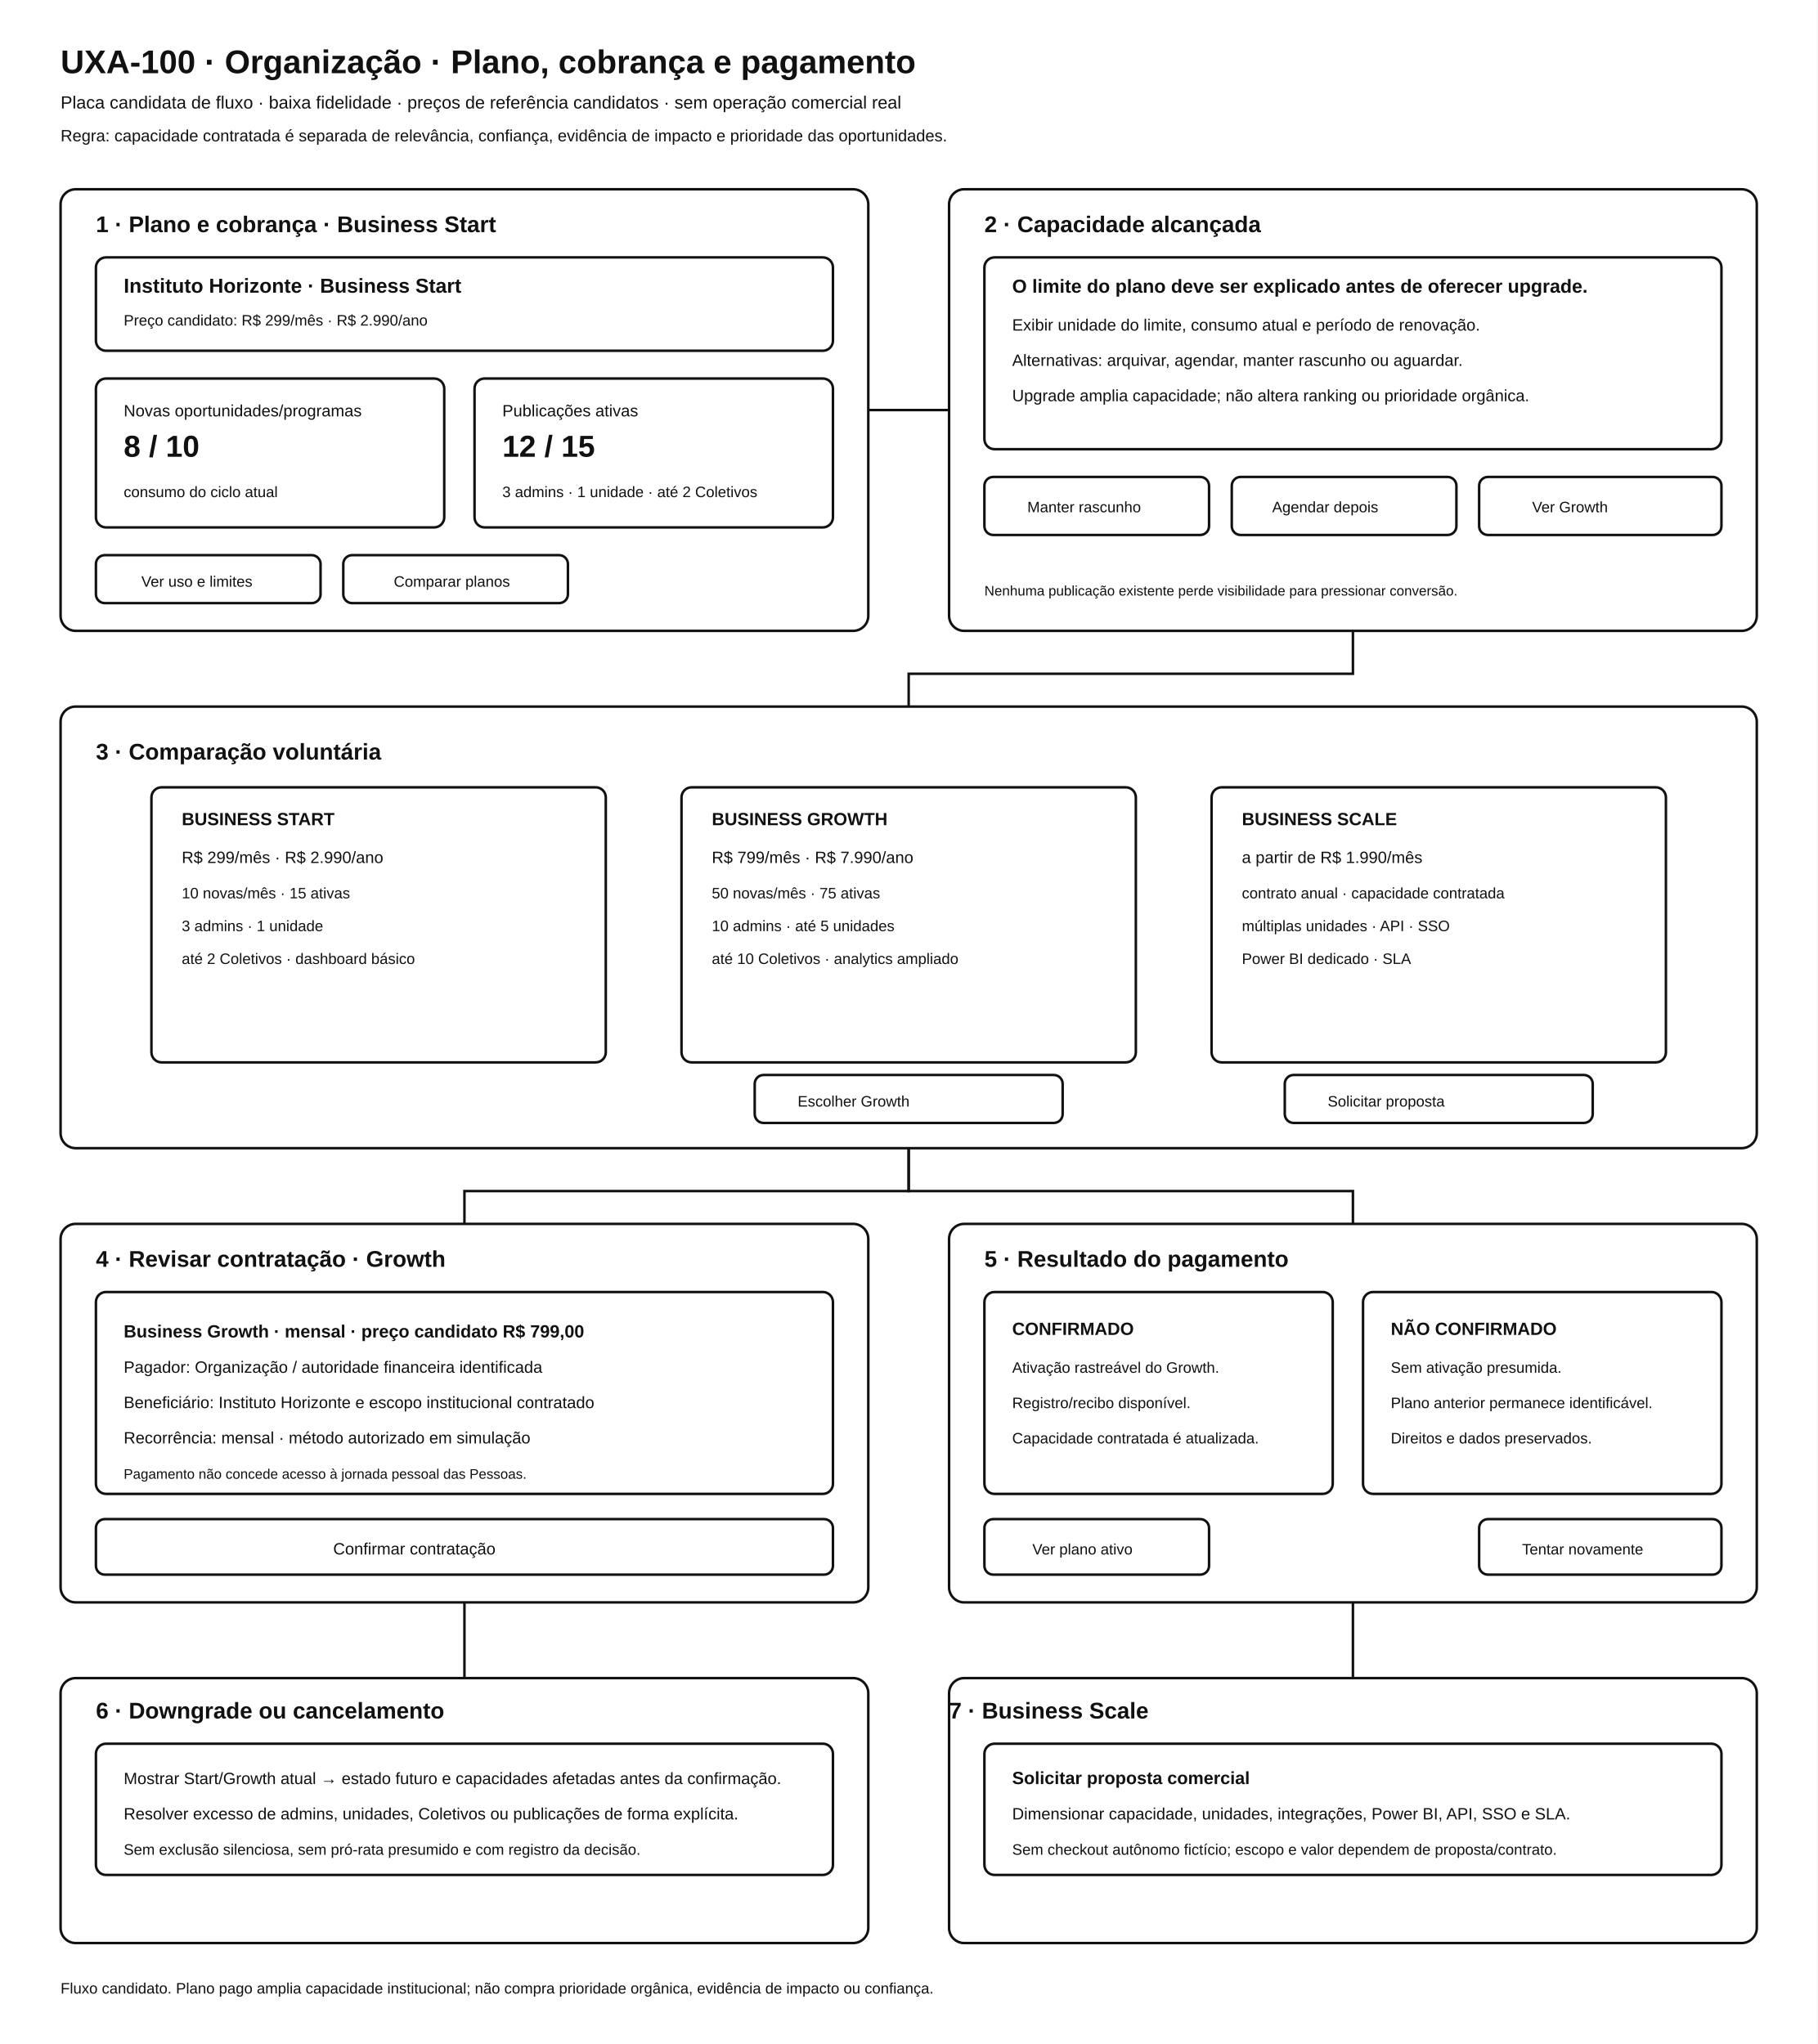
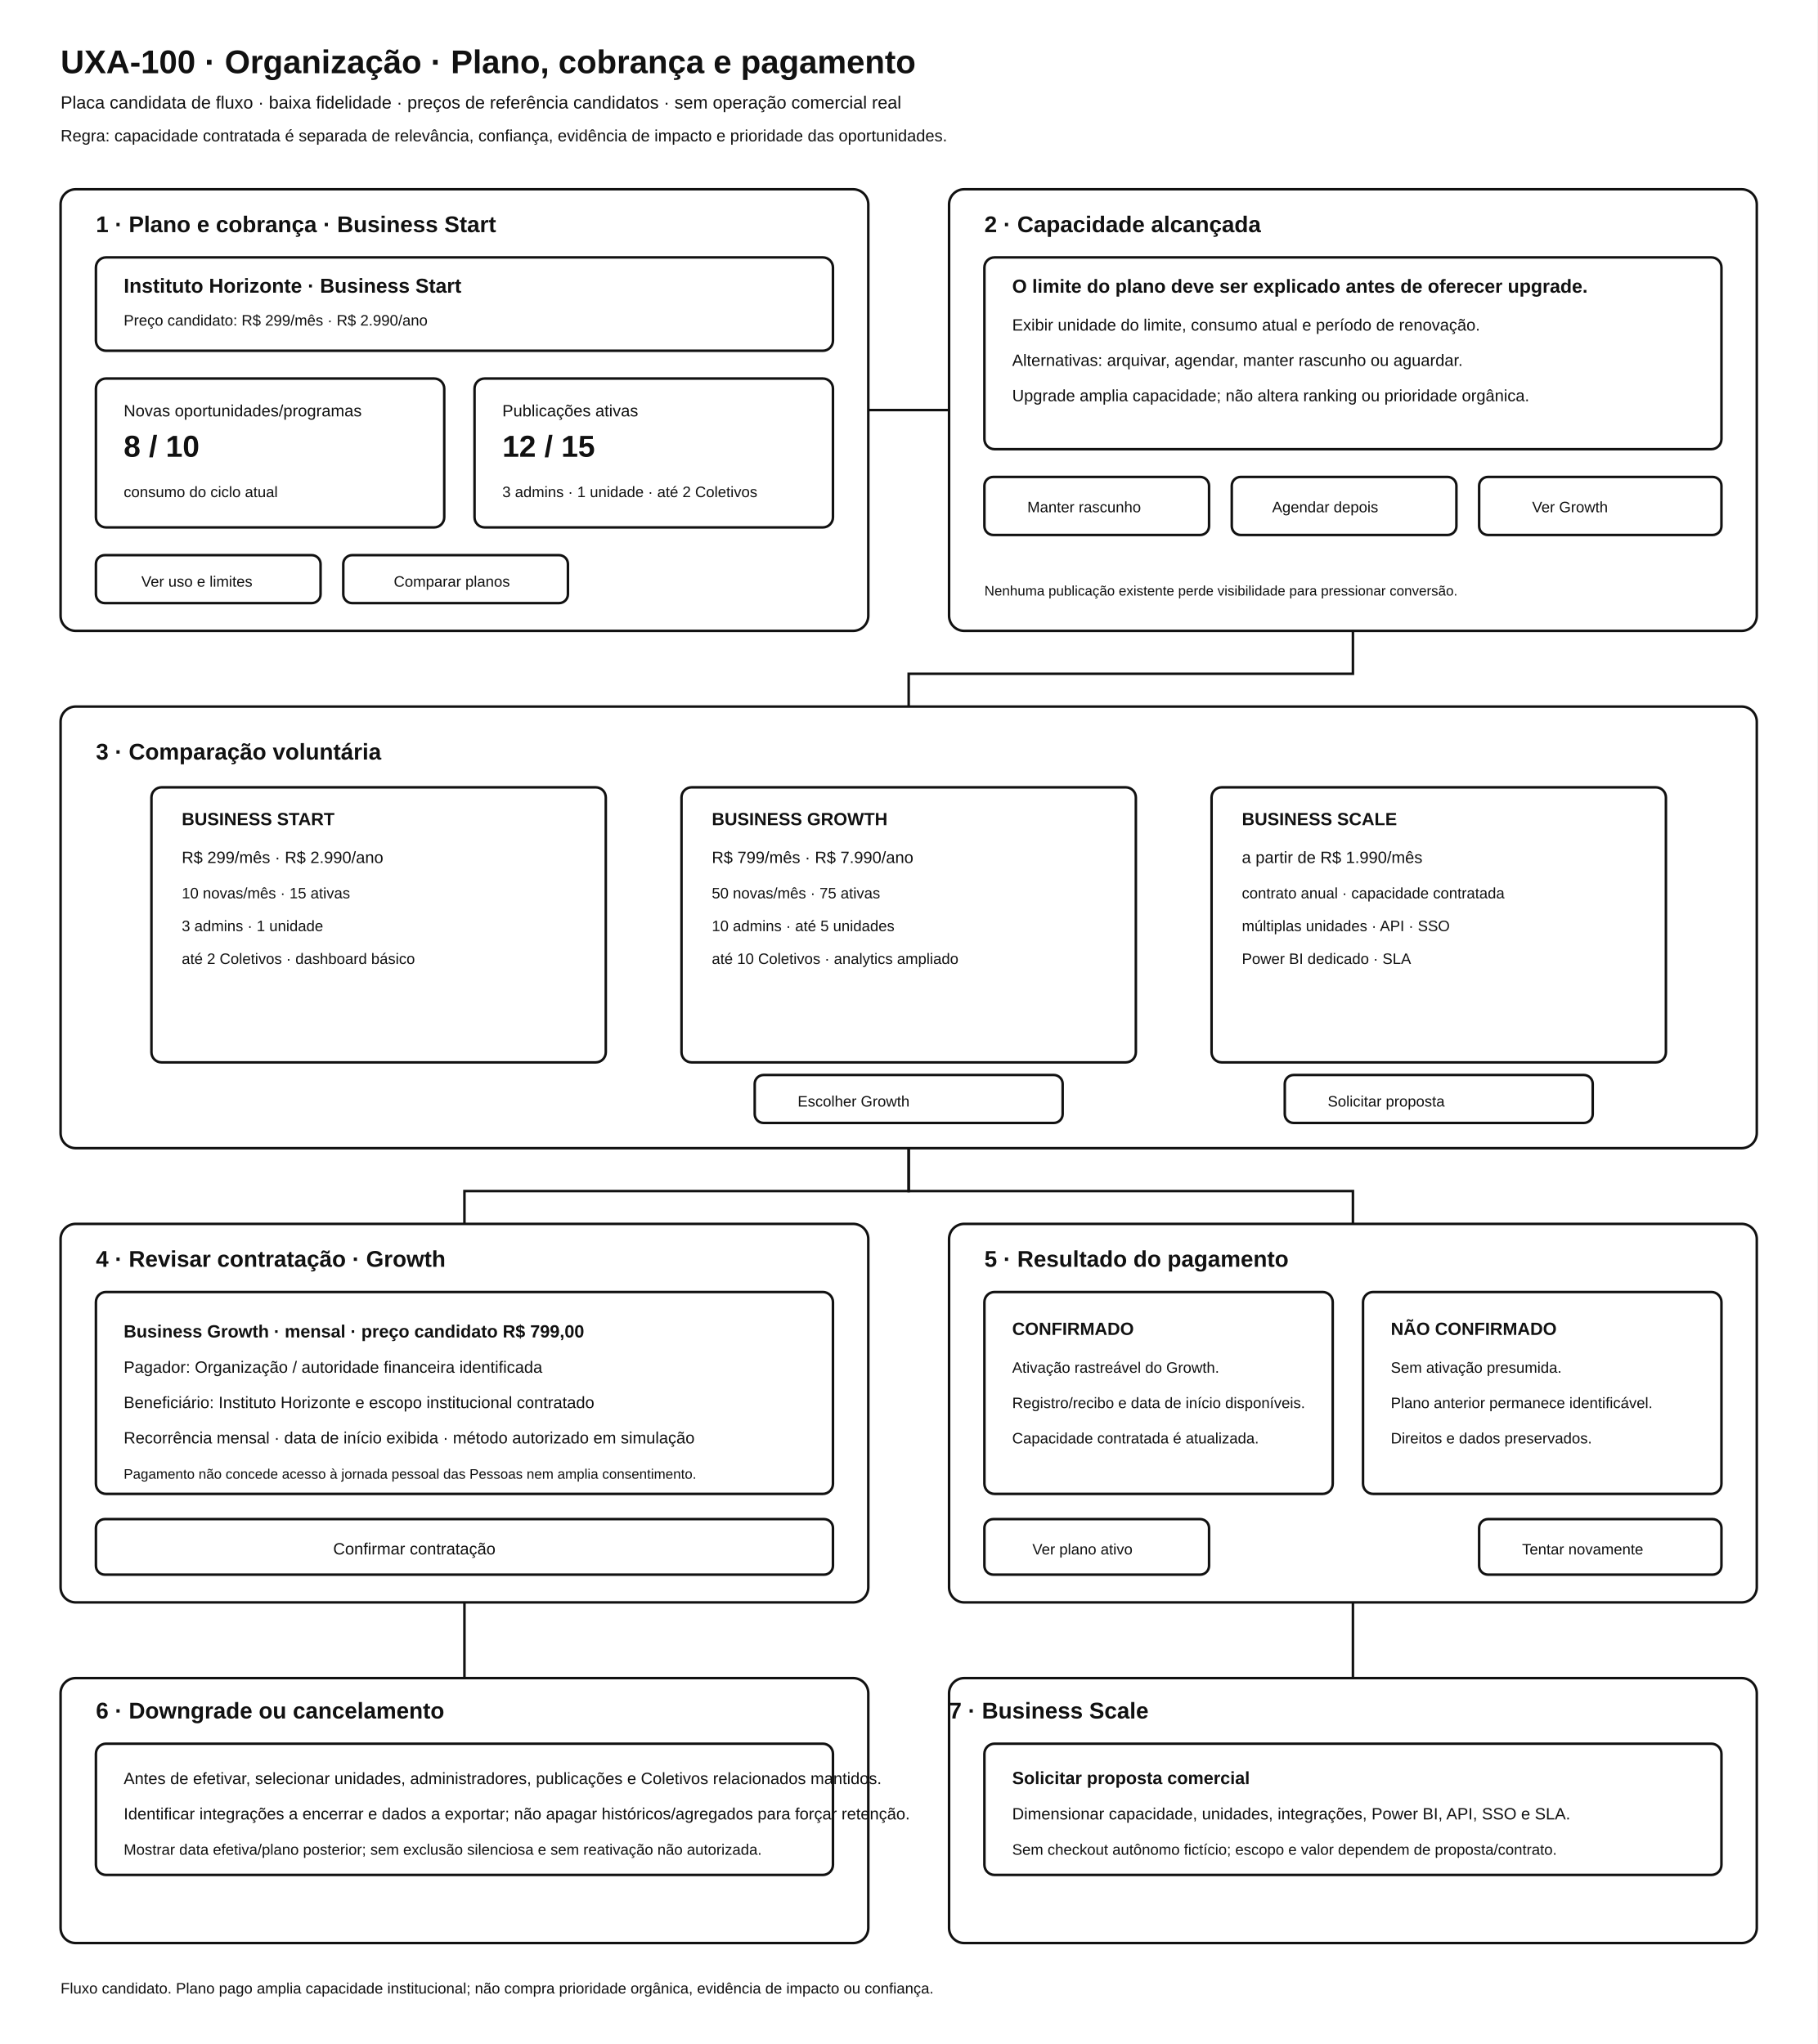
<svg xmlns="http://www.w3.org/2000/svg" width="1440" height="1620" viewBox="0 0 1440 1620" role="img" aria-labelledby="title desc">
  <rect width="1440" height="1620" fill="#ffffff" />
  <g font-family="Arial, Helvetica, sans-serif" fill="#111111">
    <text x="48" y="58" font-size="26" font-weight="700">UXA-100 · Organização · Plano, cobrança e pagamento</text>
    <text x="48" y="86" font-size="14">Placa candidata de fluxo · baixa fidelidade · preços de referência candidatos · sem operação comercial real</text>
    <text x="48" y="112" font-size="13">Regra: capacidade contratada é separada de relevância, confiança, evidência de impacto e prioridade das oportunidades.</text>
  </g>
  <g fill="none" stroke="#111111" stroke-width="2">
    <rect x="48" y="150" width="640" height="350" rx="12" />
    <rect x="752" y="150" width="640" height="350" rx="12" />
    <rect x="48" y="560" width="1344" height="350" rx="12" />
    <rect x="48" y="970" width="640" height="300" rx="12" />
    <rect x="752" y="970" width="640" height="300" rx="12" />
    <rect x="48" y="1330" width="640" height="210" rx="12" />
    <rect x="752" y="1330" width="640" height="210" rx="12" />
    <rect x="76" y="204" width="584" height="74" rx="8" />
    <rect x="76" y="300" width="276" height="118" rx="8" />
    <rect x="376" y="300" width="284" height="118" rx="8" />
    <rect x="76" y="440" width="178" height="38" rx="7" />
    <rect x="272" y="440" width="178" height="38" rx="7" />
    <rect x="780" y="204" width="584" height="152" rx="8" />
    <rect x="780" y="378" width="178" height="46" rx="7" />
    <rect x="976" y="378" width="178" height="46" rx="7" />
    <rect x="1172" y="378" width="192" height="46" rx="7" />
    <rect x="120" y="624" width="360" height="218" rx="8" />
    <rect x="540" y="624" width="360" height="218" rx="8" />
    <rect x="960" y="624" width="360" height="218" rx="8" />
    <rect x="598" y="852" width="244" height="38" rx="7" />
    <rect x="1018" y="852" width="244" height="38" rx="7" />
    <rect x="76" y="1024" width="584" height="160" rx="8" />
    <rect x="76" y="1204" width="584" height="44" rx="7" />
    <rect x="780" y="1024" width="276" height="160" rx="8" />
    <rect x="1080" y="1024" width="284" height="160" rx="8" />
    <rect x="780" y="1204" width="178" height="44" rx="7" />
    <rect x="1172" y="1204" width="192" height="44" rx="7" />
    <rect x="76" y="1382" width="584" height="104" rx="8" />
    <rect x="780" y="1382" width="584" height="104" rx="8" />
    <path d="M688 325 H752" />
    <path d="M1072 500 V534 H720 V560" />
    <path d="M720 910 V944 H368 V970" />
    <path d="M720 910 V944 H1072 V970" />
    <path d="M368 1270 V1304 H368 V1330" />
    <path d="M1072 1270 V1304 H1072 V1330" />
  </g>
  <g font-family="Arial, Helvetica, sans-serif" fill="#111111">
    <text x="76" y="184" font-size="18" font-weight="700">1 · Plano e cobrança · Business Start</text>
    <text x="98" y="232" font-size="16" font-weight="700">Instituto Horizonte · Business Start</text>
    <text x="98" y="258" font-size="12">Preço candidato: R$ 299/mês · R$ 2.990/ano</text>
    <text x="98" y="330" font-size="13">Novas oportunidades/programas</text>
    <text x="98" y="362" font-size="24" font-weight="700">8 / 10</text>
    <text x="98" y="394" font-size="12">consumo do ciclo atual</text>
    <text x="398" y="330" font-size="13">Publicações ativas</text>
    <text x="398" y="362" font-size="24" font-weight="700">12 / 15</text>
    <text x="398" y="394" font-size="12">3 admins · 1 unidade · até 2 Coletivos</text>
    <text x="112" y="465" font-size="12">Ver uso e limites</text>
    <text x="312" y="465" font-size="12">Comparar planos</text>
    <text x="780" y="184" font-size="18" font-weight="700">2 · Capacidade alcançada</text>
    <text x="802" y="232" font-size="15" font-weight="700">O limite do plano deve ser explicado antes de oferecer upgrade.</text>
    <text x="802" y="262" font-size="13">Exibir unidade do limite, consumo atual e período de renovação.</text>
    <text x="802" y="290" font-size="13">Alternativas: arquivar, agendar, manter rascunho ou aguardar.</text>
    <text x="802" y="318" font-size="13">Upgrade amplia capacidade; não altera ranking ou prioridade orgânica.</text>
    <text x="814" y="406" font-size="12">Manter rascunho</text>
    <text x="1008" y="406" font-size="12">Agendar depois</text>
    <text x="1214" y="406" font-size="12">Ver Growth</text>
    <text x="780" y="472" font-size="11">Nenhuma publicação existente perde visibilidade para pressionar conversão.</text>
    <text x="76" y="602" font-size="18" font-weight="700">3 · Comparação voluntária</text>
    <text x="144" y="654" font-size="14" font-weight="700">BUSINESS START</text>
    <text x="144" y="684" font-size="13">R$ 299/mês · R$ 2.990/ano</text>
    <text x="144" y="712" font-size="12">10 novas/mês · 15 ativas</text>
    <text x="144" y="738" font-size="12">3 admins · 1 unidade</text>
    <text x="144" y="764" font-size="12">até 2 Coletivos · dashboard básico</text>
    <text x="564" y="654" font-size="14" font-weight="700">BUSINESS GROWTH</text>
    <text x="564" y="684" font-size="13">R$ 799/mês · R$ 7.990/ano</text>
    <text x="564" y="712" font-size="12">50 novas/mês · 75 ativas</text>
    <text x="564" y="738" font-size="12">10 admins · até 5 unidades</text>
    <text x="564" y="764" font-size="12">até 10 Coletivos · analytics ampliado</text>
    <text x="984" y="654" font-size="14" font-weight="700">BUSINESS SCALE</text>
    <text x="984" y="684" font-size="13">a partir de R$ 1.990/mês</text>
    <text x="984" y="712" font-size="12">contrato anual · capacidade contratada</text>
    <text x="984" y="738" font-size="12">múltiplas unidades · API · SSO</text>
    <text x="984" y="764" font-size="12">Power BI dedicado · SLA</text>
    <text x="632" y="877" font-size="12">Escolher Growth</text>
    <text x="1052" y="877" font-size="12">Solicitar proposta</text>
    <text x="76" y="1004" font-size="18" font-weight="700">4 · Revisar contratação · Growth</text>
    <text x="98" y="1060" font-size="14" font-weight="700">Business Growth · mensal · preço candidato R$ 799,00</text>
    <text x="98" y="1088" font-size="13">Pagador: Organização / autoridade financeira identificada</text>
    <text x="98" y="1116" font-size="13">Beneficiário: Instituto Horizonte e escopo institucional contratado</text>
-     <text x="98" y="1144" font-size="13">Recorrência: mensal · método autorizado em simulação</text>
-     <text x="98" y="1172" font-size="11">Pagamento não concede acesso à jornada pessoal das Pessoas.</text>
+     <text x="98" y="1144" font-size="13">Recorrência mensal · data de início exibida · método autorizado em simulação</text>
+     <text x="98" y="1172" font-size="11">Pagamento não concede acesso à jornada pessoal das Pessoas nem amplia consentimento.</text>
    <text x="264" y="1232" font-size="13">Confirmar contratação</text>
    <text x="780" y="1004" font-size="18" font-weight="700">5 · Resultado do pagamento</text>
    <text x="802" y="1058" font-size="14" font-weight="700">CONFIRMADO</text>
    <text x="802" y="1088" font-size="12">Ativação rastreável do Growth.</text>
-     <text x="802" y="1116" font-size="12">Registro/recibo disponível.</text>
+     <text x="802" y="1116" font-size="12">Registro/recibo e data de início disponíveis.</text>
    <text x="802" y="1144" font-size="12">Capacidade contratada é atualizada.</text>
    <text x="1102" y="1058" font-size="14" font-weight="700">NÃO CONFIRMADO</text>
    <text x="1102" y="1088" font-size="12">Sem ativação presumida.</text>
    <text x="1102" y="1116" font-size="12">Plano anterior permanece identificável.</text>
    <text x="1102" y="1144" font-size="12">Direitos e dados preservados.</text>
    <text x="818" y="1232" font-size="12">Ver plano ativo</text>
    <text x="1206" y="1232" font-size="12">Tentar novamente</text>
    <text x="76" y="1362" font-size="18" font-weight="700">6 · Downgrade ou cancelamento</text>
-     <text x="98" y="1414" font-size="13">Mostrar Start/Growth atual → estado futuro e capacidades afetadas antes da confirmação.</text>
-     <text x="98" y="1442" font-size="13">Resolver excesso de admins, unidades, Coletivos ou publicações de forma explícita.</text>
-     <text x="98" y="1470" font-size="12">Sem exclusão silenciosa, sem pró-rata presumido e com registro da decisão.</text>
+     <text x="98" y="1414" font-size="13">Antes de efetivar, selecionar unidades, administradores, publicações e Coletivos relacionados mantidos.</text>
+     <text x="98" y="1442" font-size="13">Identificar integrações a encerrar e dados a exportar; não apagar históricos/agregados para forçar retenção.</text>
+     <text x="98" y="1470" font-size="12">Mostrar data efetiva/plano posterior; sem exclusão silenciosa e sem reativação não autorizada.</text>
    <text x="752" y="1362" font-size="18" font-weight="700">7 · Business Scale</text>
    <text x="802" y="1414" font-size="14" font-weight="700">Solicitar proposta comercial</text>
    <text x="802" y="1442" font-size="13">Dimensionar capacidade, unidades, integrações, Power BI, API, SSO e SLA.</text>
    <text x="802" y="1470" font-size="12">Sem checkout autônomo fictício; escopo e valor dependem de proposta/contrato.</text>
    <text x="48" y="1580" font-size="12">Fluxo candidato. Plano pago amplia capacidade institucional; não compra prioridade orgânica, evidência de impacto ou confiança.</text>
  </g>
</svg>
